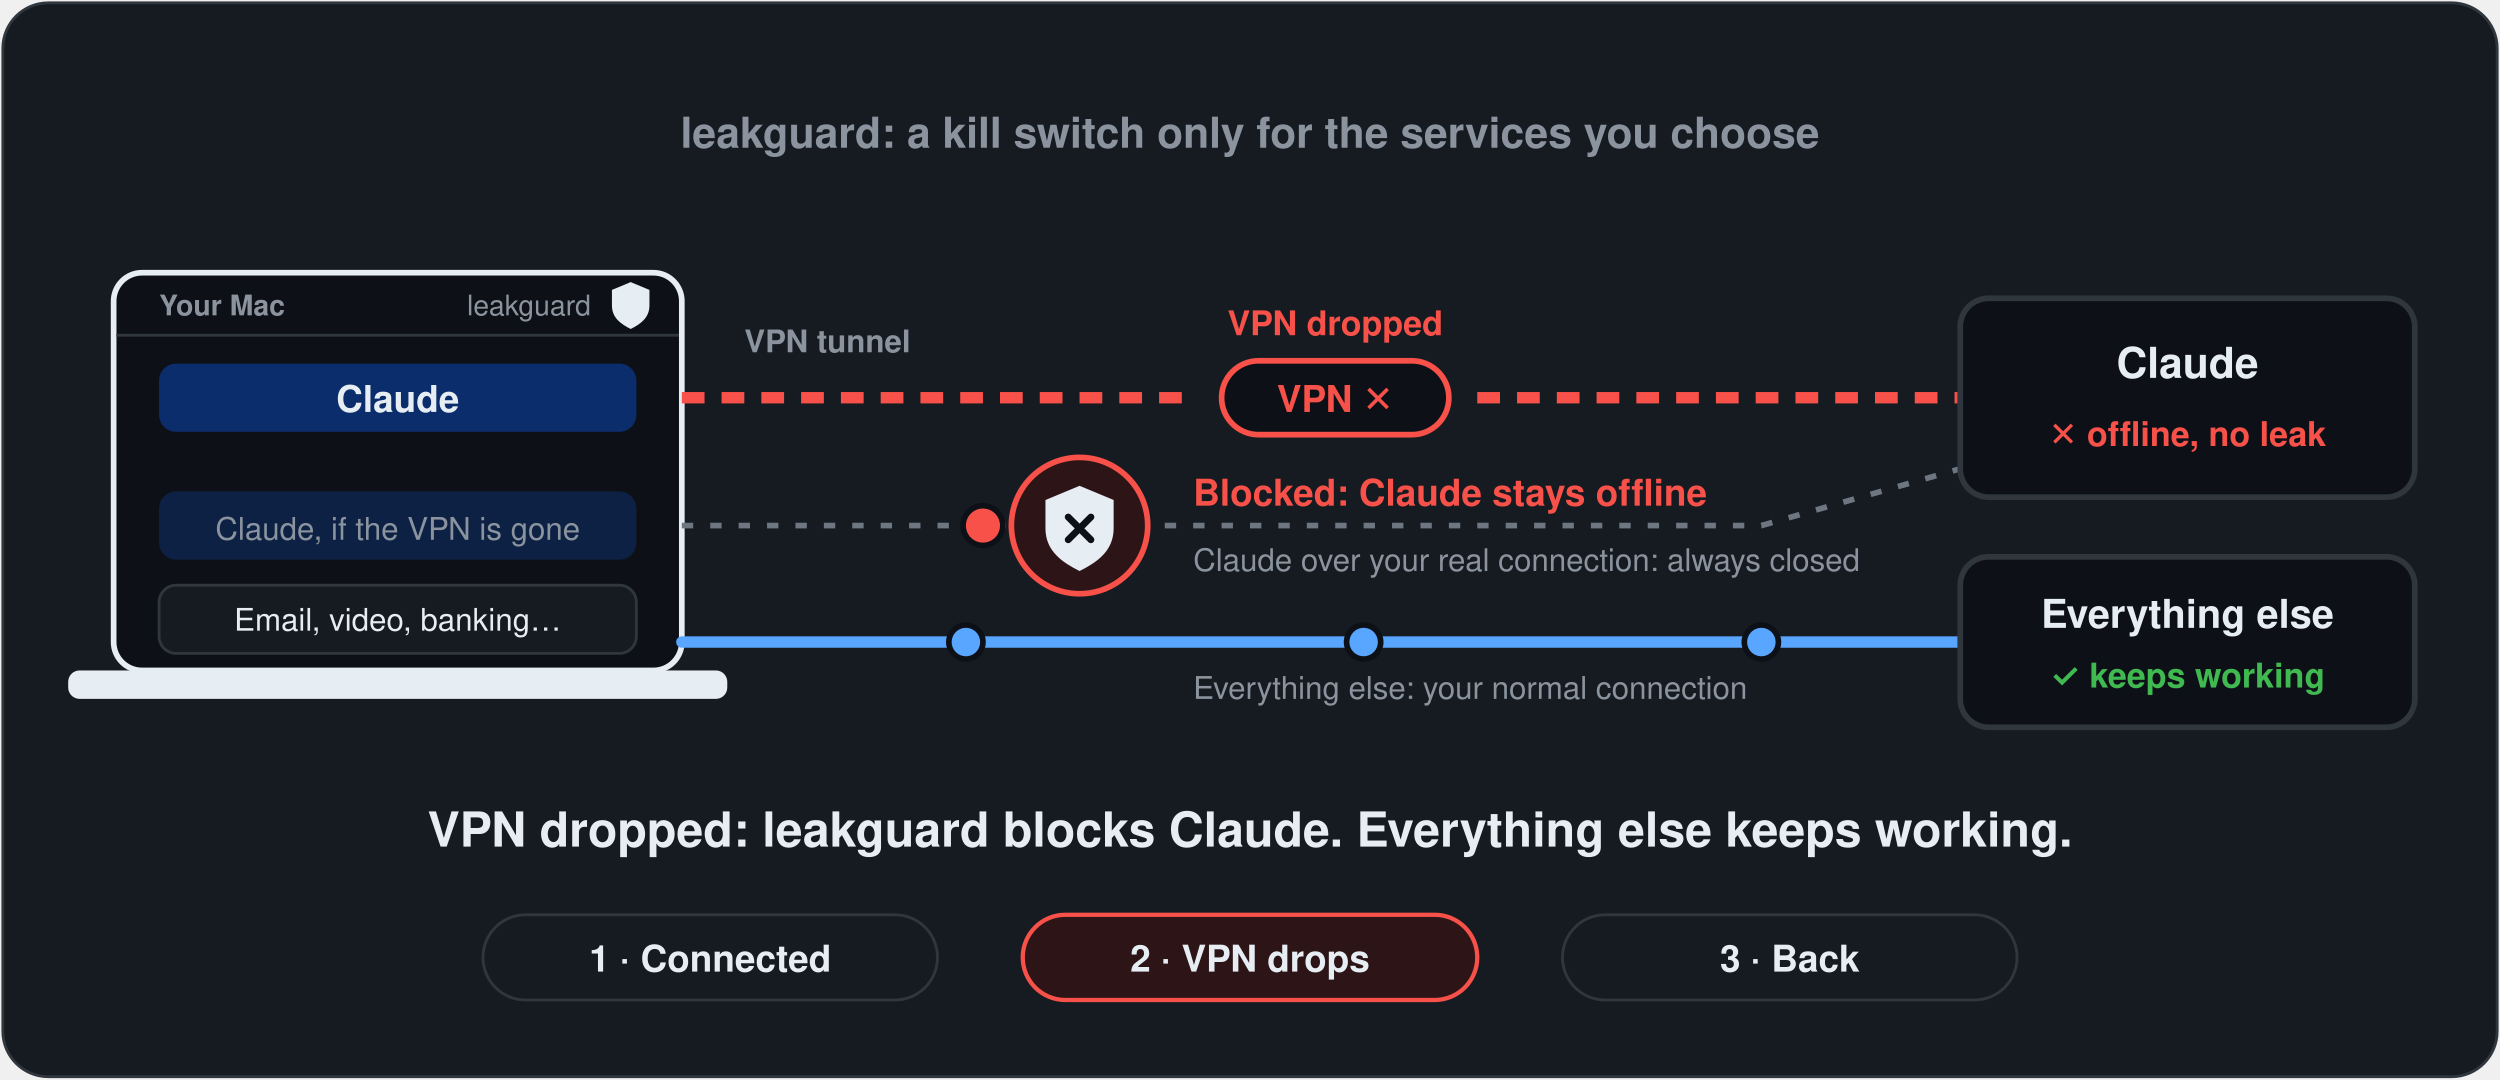
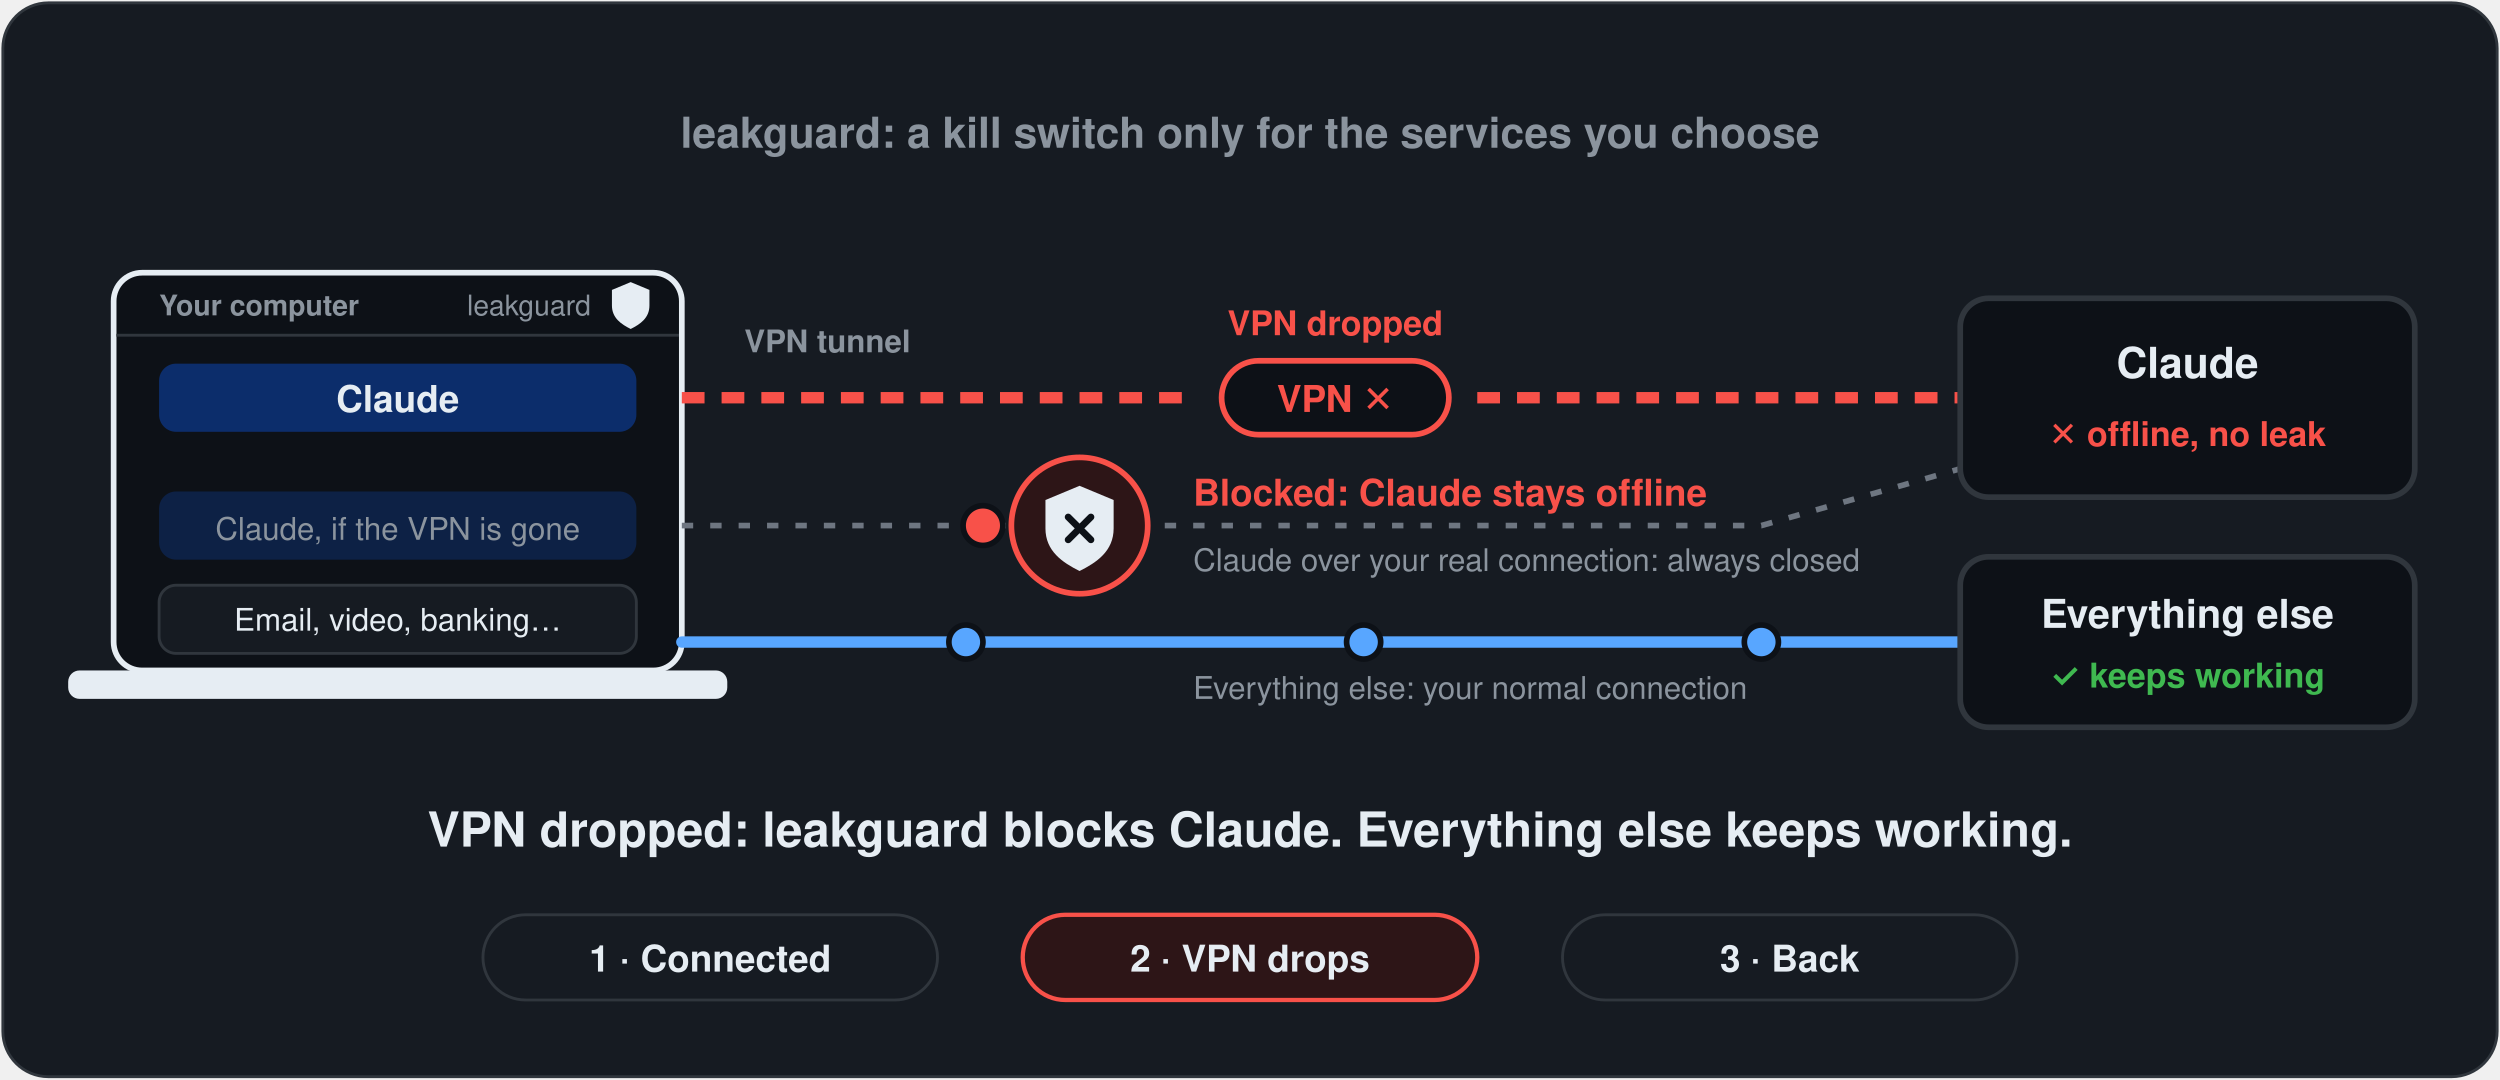
<svg xmlns="http://www.w3.org/2000/svg" viewBox="0 0 880 380" width="880" height="380" role="img" aria-labelledby="t d" font-family="-apple-system, BlinkMacSystemFont, 'Segoe UI', Helvetica, Arial, sans-serif">
  <style>
.pa{opacity:0;animation:pa 10s infinite}
.pb{opacity:1;animation:pb 10s infinite}
.pc{opacity:0;animation:pc 10s infinite}
.ok{opacity:0;animation:ok 10s infinite}
.ca{opacity:0;animation:ca 10s linear infinite}
.cc{opacity:0;animation:cc 10s linear infinite}
.cb{opacity:1;transform:translateX(96px);animation:cb 10s linear infinite}
.f{animation:f 2.5s linear infinite}
.f1{transform:translateX(90px)}.f2{transform:translateX(230px);animation-delay:-.83s}.f3{transform:translateX(370px);animation-delay:-1.66s}
@keyframes pa{0%,29%{opacity:1}31%,100%{opacity:0}}
@keyframes pb{0%,30%{opacity:0}32%,68%{opacity:1}70%,100%{opacity:0}}
@keyframes pc{0%,69%{opacity:0}71%,100%{opacity:1}}
@keyframes ok{0%,29%{opacity:1}31%,69%{opacity:0}71%,100%{opacity:1}}
@keyframes ca{0%{opacity:0;transform:translateX(0)}3%{opacity:1;transform:translateX(0)}24%{opacity:1;transform:translateX(430px)}26%,100%{opacity:0;transform:translateX(430px)}}
@keyframes cc{0%,72%{opacity:0;transform:translateX(0)}74%{opacity:1;transform:translateX(0)}95%{opacity:1;transform:translateX(430px)}97%,100%{opacity:0;transform:translateX(430px)}}
@keyframes cb{0%,33%{opacity:0;transform:translateX(0)}35%{opacity:1;transform:translateX(0)}43%{opacity:1;transform:translateX(96px)}47%{opacity:0;transform:translateX(96px)}49%{opacity:0;transform:translateX(0)}51%{opacity:1;transform:translateX(0)}59%{opacity:1;transform:translateX(96px)}63%,100%{opacity:0;transform:translateX(96px)}}
@keyframes f{0%{opacity:0;transform:translateX(0)}8%,92%{opacity:1}100%{opacity:0;transform:translateX(430px)}}
@media (prefers-reduced-motion: reduce){*{animation:none!important}}</style>
  <rect x="1" y="1" width="878" height="378" rx="16" fill="#161b22" stroke="#30363d" />
  <text x="440" y="52" font-size="15" fill="#8b949e" font-weight="600" text-anchor="middle">leakguard: a kill switch only for the services you choose</text>
  <rect x="40" y="96" width="200" height="140" rx="10" fill="#0d1117" stroke="#e6edf3" stroke-width="2" />
  <line x1="41" y1="118" x2="239" y2="118" stroke="#30363d" />
  <g transform="translate(222 107) scale(.55)">
    <path d="M0,-14 L12,-9 V1 C12,9 6,13 0,16 C-6,13 -12,9 -12,1 V-9 Z" fill="#e6edf3" />
  </g>
  <text x="208" y="111" font-size="10" fill="#8b949e" text-anchor="end">leakguard</text>
-   <text x="56" y="111" font-size="10" fill="#8b949e" font-weight="600">Your Mac</text>
+   <text x="56" y="111" font-size="10" fill="#8b949e" font-weight="600">Your computer</text>
  <rect x="56" y="128" width="168" height="24" rx="6" fill="#0c2d6b" />
  <text x="140" y="145" font-size="13" fill="#e6edf3" font-weight="600" text-anchor="middle">Claude</text>
  <rect x="56" y="173" width="168" height="24" rx="6" fill="#0c2d6b" opacity=".55" />
  <text x="140" y="190" font-size="11" fill="#8b949e" text-anchor="middle">Claude, if the VPN is gone</text>
  <rect x="56" y="206" width="168" height="24" rx="6" fill="#161b22" stroke="#30363d" />
  <text x="140" y="222" font-size="11" fill="#e6edf3" text-anchor="middle">Email, video, banking…</text>
  <rect x="24" y="236" width="232" height="10" rx="4" fill="#e6edf3" />
  <text x="262" y="124" font-size="11" fill="#8b949e" font-weight="600">VPN tunnel</text>
  <g class="ok">
    <line x1="240" y1="140" x2="690" y2="140" stroke="#3fb950" stroke-width="6" stroke-linecap="round" />
    <rect x="430" y="127" width="80" height="26" rx="13" fill="#3fb950" />
    <text x="470" y="145" font-size="13" fill="#ffffff" font-weight="700" text-anchor="middle">VPN ✓</text>
  </g>
  <g class="pb">
    <line x1="240" y1="140" x2="420" y2="140" stroke="#f85149" stroke-width="4" stroke-dasharray="8 6" />
    <line x1="520" y1="140" x2="690" y2="140" stroke="#f85149" stroke-width="4" stroke-dasharray="8 6" />
    <rect x="430" y="127" width="80" height="26" rx="13" fill="#0d1117" stroke="#f85149" stroke-width="2" />
    <text x="470" y="145" font-size="13" fill="#f85149" font-weight="700" text-anchor="middle">VPN ✕</text>
    <text x="470" y="118" font-size="12" fill="#f85149" font-weight="700" text-anchor="middle">VPN dropped</text>
  </g>
  <circle class="ca" cx="250" cy="140" r="7" fill="#3fb950" stroke="#0d1117" stroke-width="2" />
  <circle class="cc" cx="250" cy="140" r="7" fill="#3fb950" stroke="#0d1117" stroke-width="2" />
  <path d="M240 185 H620 L690 165" fill="none" stroke="#6e7681" stroke-width="2" stroke-dasharray="4 6" />
  <text x="420" y="201" font-size="11" fill="#8b949e">Claude over your real connection: always closed</text>
  <g class="pb">
    <circle cx="380" cy="185" r="24" fill="#2d1517" stroke="#f85149" stroke-width="2" />
    <text x="420" y="178" font-size="13" fill="#f85149" font-weight="700">Blocked: Claude stays offline</text>
  </g>
  <g transform="translate(380 185)">
    <path d="M0,-14 L12,-9 V1 C12,9 6,13 0,16 C-6,13 -12,9 -12,1 V-9 Z" fill="#e6edf3" />
    <path d="M-4,-3 L4,5 M4,-3 L-4,5" stroke="#0d1117" stroke-width="2.4" stroke-linecap="round" />
  </g>
  <circle class="cb" cx="250" cy="185" r="7" fill="#f85149" stroke="#0d1117" stroke-width="2" />
  <line x1="240" y1="226" x2="690" y2="226" stroke="#58a6ff" stroke-width="4" stroke-linecap="round" />
  <text x="420" y="246" font-size="11" fill="#8b949e">Everything else: your normal connection</text>
  <circle class="f f1" cx="250" cy="226" r="6" fill="#58a6ff" stroke="#0d1117" stroke-width="2" />
  <circle class="f f2" cx="250" cy="226" r="6" fill="#58a6ff" stroke="#0d1117" stroke-width="2" />
  <circle class="f f3" cx="250" cy="226" r="6" fill="#58a6ff" stroke="#0d1117" stroke-width="2" />
  <rect x="690" y="105" width="160" height="70" rx="10" fill="#0d1117" stroke="#30363d" stroke-width="2" />
  <text x="770" y="133" font-size="15" fill="#e6edf3" font-weight="700" text-anchor="middle">Claude</text>
  <g class="ok">
    <text x="770" y="157" font-size="12" fill="#3fb950" font-weight="600" text-anchor="middle">✓ works, via the VPN</text>
  </g>
  <g class="pb">
    <text x="770" y="157" font-size="12" fill="#f85149" font-weight="600" text-anchor="middle">✕ offline, no leak</text>
  </g>
  <rect x="690" y="196" width="160" height="60" rx="10" fill="#0d1117" stroke="#30363d" stroke-width="2" />
  <text x="770" y="221" font-size="14" fill="#e6edf3" font-weight="700" text-anchor="middle">Everything else</text>
  <text x="770" y="242" font-size="12" fill="#3fb950" font-weight="600" text-anchor="middle">✓ keeps working</text>
  <g class="pa">
    <text x="440" y="298" font-size="17" fill="#e6edf3" font-weight="600" text-anchor="middle">VPN connected: Claude goes through the VPN.</text>
  </g>
  <g class="pb">
    <text x="440" y="298" font-size="17" fill="#e6edf3" font-weight="600" text-anchor="middle">VPN dropped: leakguard blocks Claude. Everything else keeps working.</text>
  </g>
  <g class="pc">
    <text x="440" y="298" font-size="17" fill="#e6edf3" font-weight="600" text-anchor="middle">VPN back: Claude works again, through the VPN.</text>
  </g>
  <rect x="170" y="322" width="160" height="30" rx="15" fill="none" stroke="#30363d" />
  <rect class="pa" x="170" y="322" width="160" height="30" rx="15" fill="#12261e" stroke="#3fb950" stroke-width="1.5" />
  <text x="250" y="342" font-size="13" fill="#e6edf3" font-weight="600" text-anchor="middle">1 · Connected</text>
  <rect x="360" y="322" width="160" height="30" rx="15" fill="none" stroke="#30363d" />
  <rect class="pb" x="360" y="322" width="160" height="30" rx="15" fill="#2d1517" stroke="#f85149" stroke-width="1.5" />
  <text x="440" y="342" font-size="13" fill="#e6edf3" font-weight="600" text-anchor="middle">2 · VPN drops</text>
  <rect x="550" y="322" width="160" height="30" rx="15" fill="none" stroke="#30363d" />
  <rect class="pc" x="550" y="322" width="160" height="30" rx="15" fill="#12261e" stroke="#3fb950" stroke-width="1.5" />
  <text x="630" y="342" font-size="13" fill="#e6edf3" font-weight="600" text-anchor="middle">3 · Back</text>
</svg>
